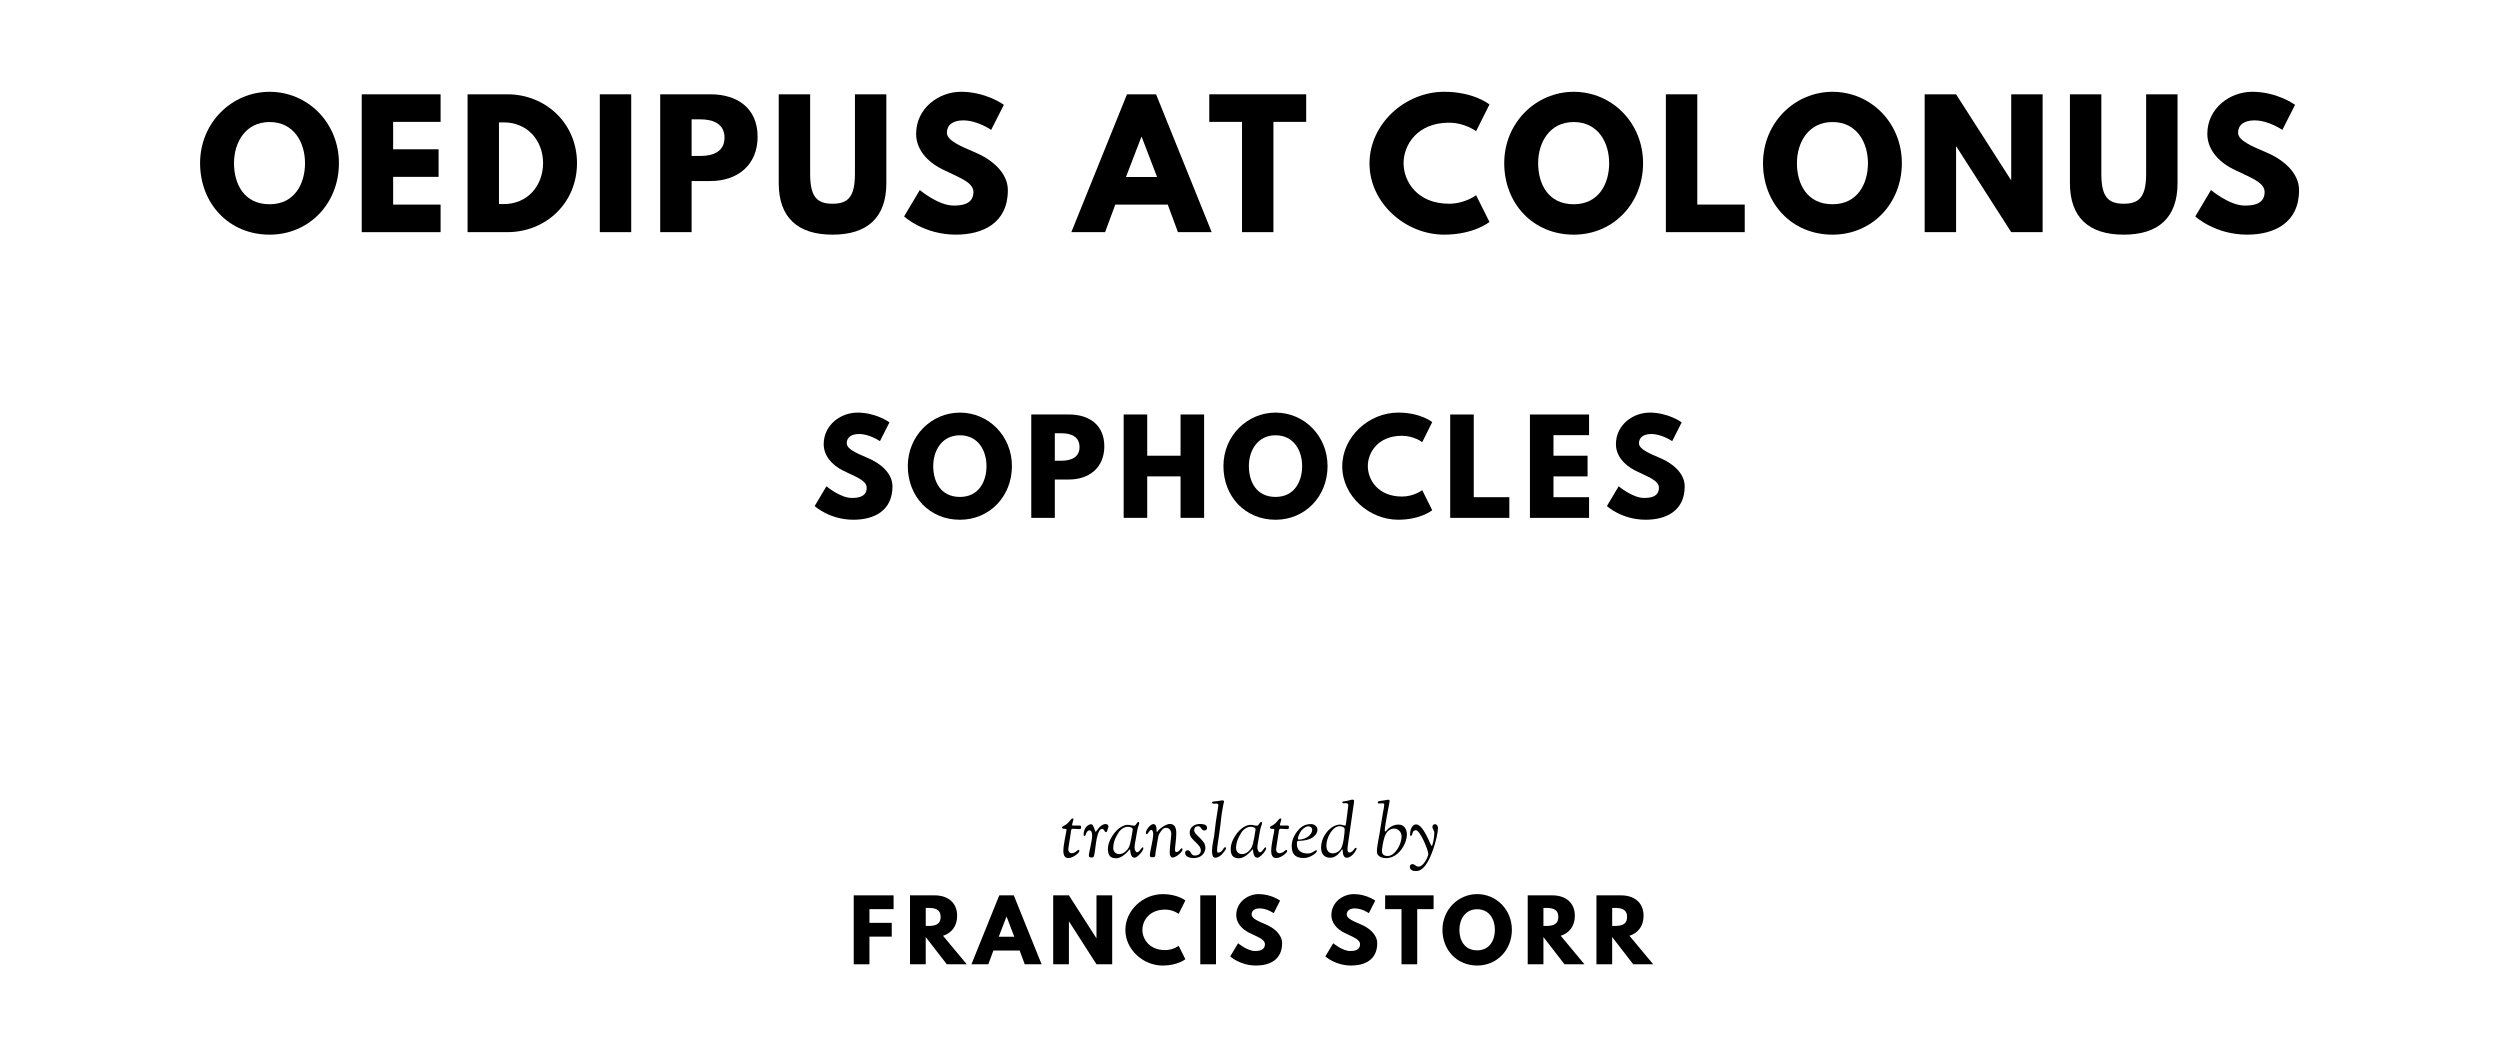
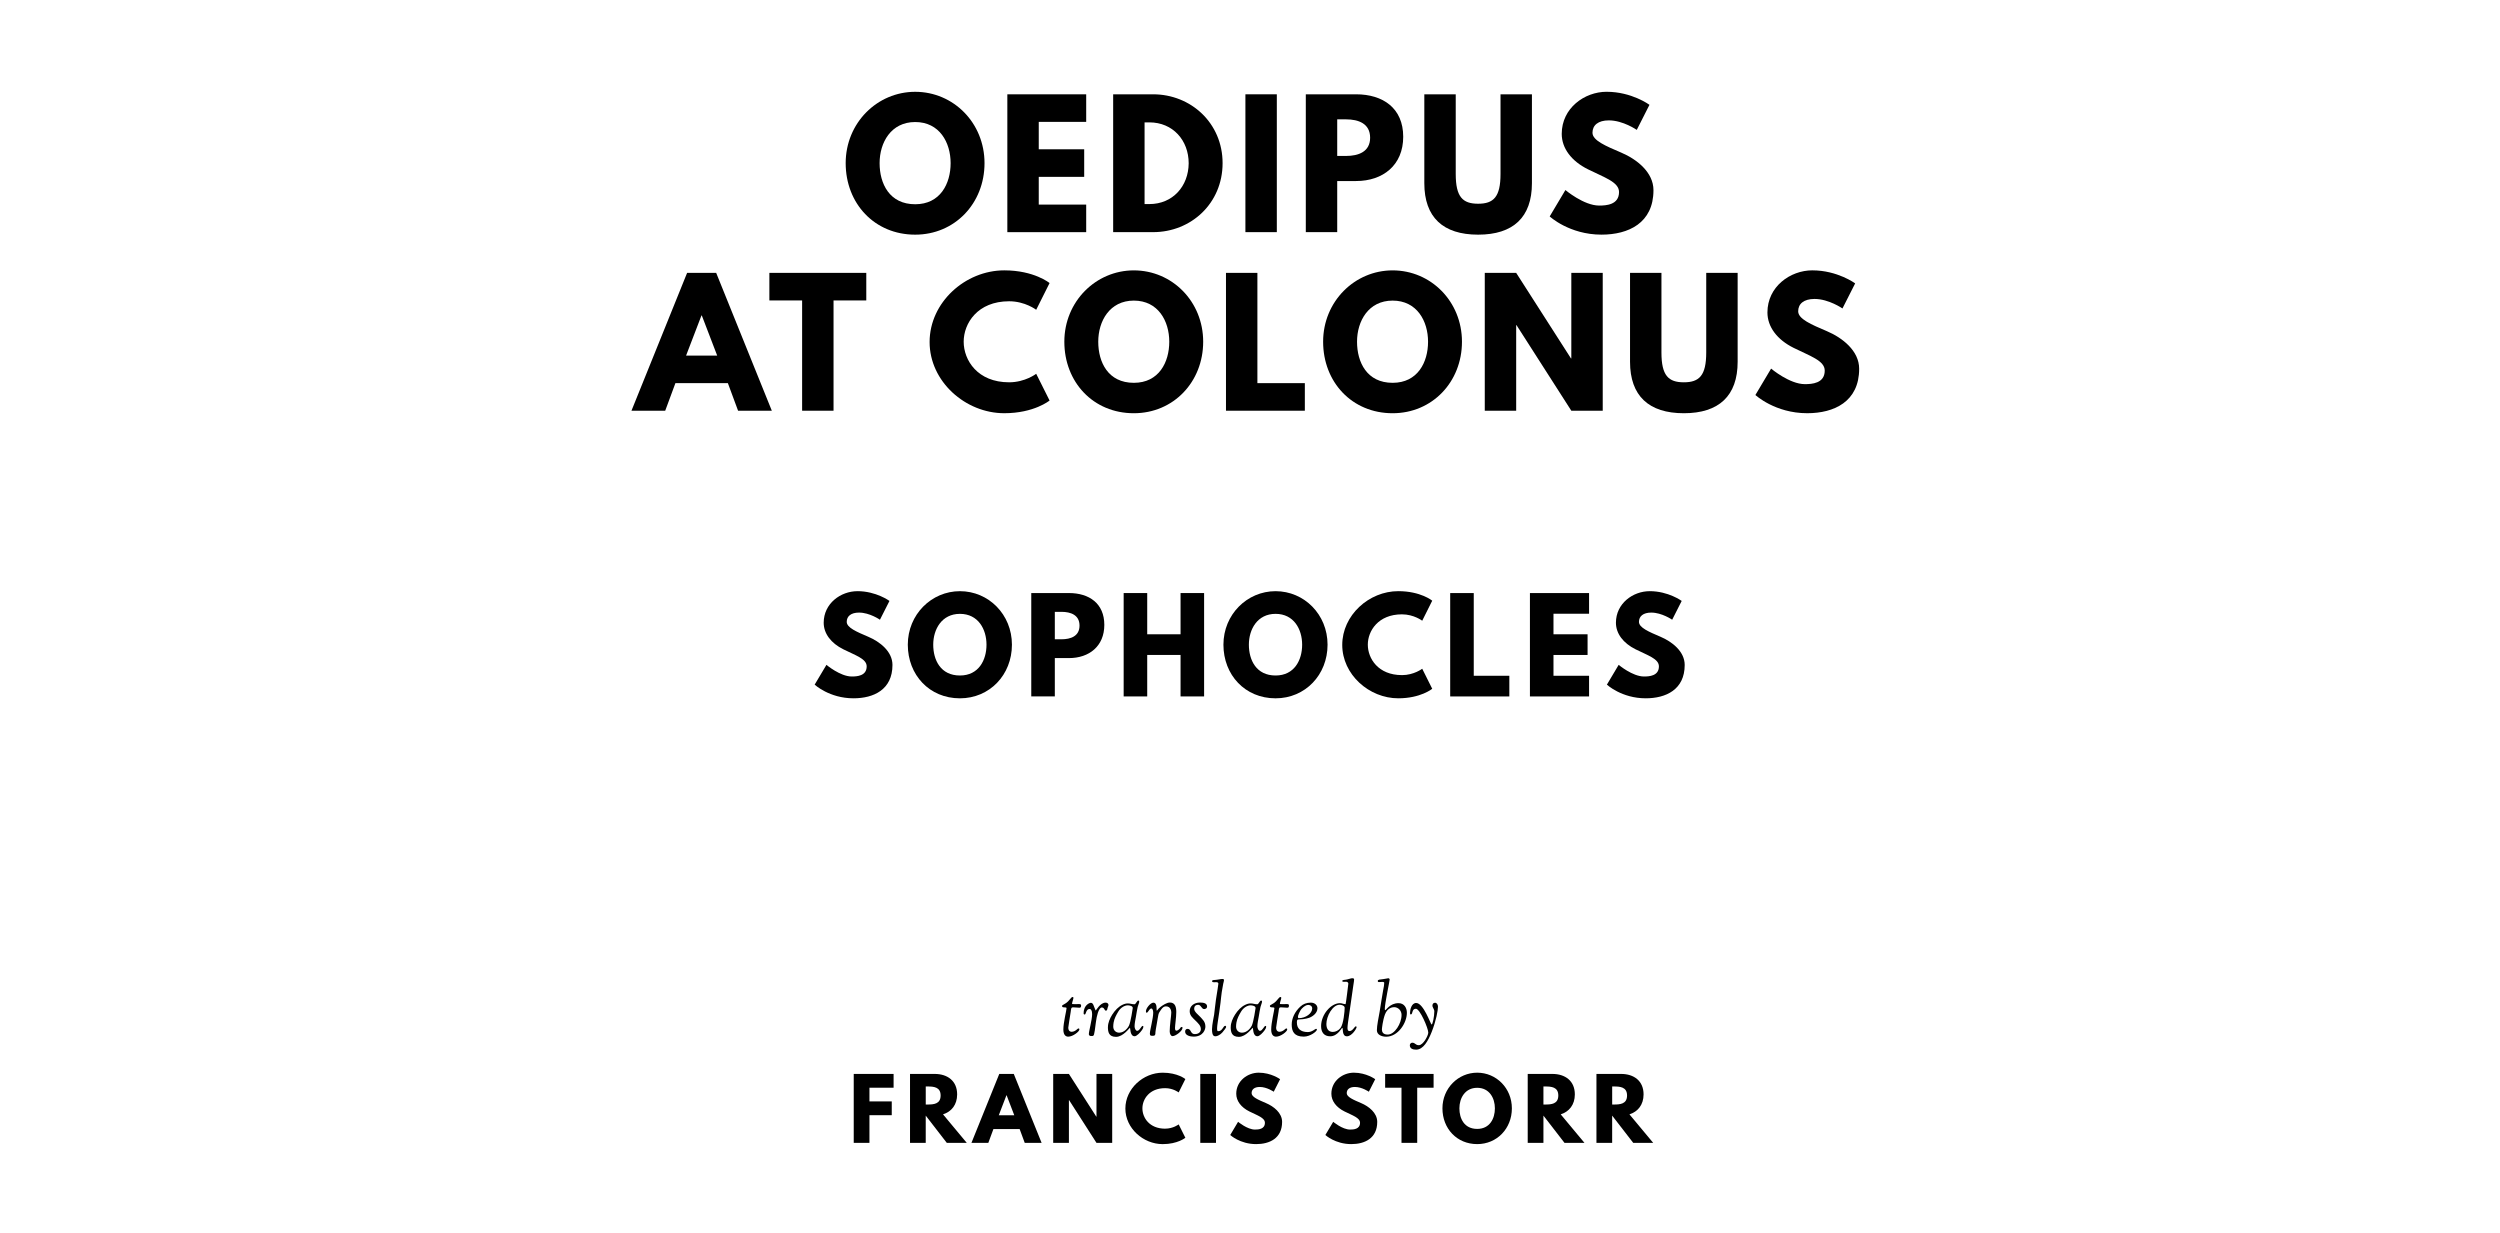
- <svg xmlns="http://www.w3.org/2000/svg" version="1.1" viewBox="0 0 1400 590">
-   <g aria-label="OEDIPUS AT COLONUS">
-     <path d="M112.05,91.36c0.00-22.55,17.68-39.95,38.92-39.95c21.43,0.00,38.83,17.40,38.83,39.95s-16.65,40.05-38.83,40.05c-22.83,0.00-38.92-17.50-38.92-40.05z  M131.04,91.36c0.00,11.51,5.52,23.02,19.93,23.02c14.04,0.00,19.84-11.51,19.84-23.02s-6.18-23.02-19.84-23.02c-13.57,0.00-19.93,11.51-19.93,23.02z" />
-     <path d="M246.73,52.81l0.00,15.44l-26.57,0.00l0.00,15.35l25.45,0.00l0.00,15.44l-25.45,0.00l0.00,15.53l26.57,0.00l0.00,15.44l-44.16,0.00l0.00-77.19l44.16,0.00z" />
-     <path d="M261.84,52.81l22.36,0.00c21.15,0.00,38.92,16.09,38.92,38.55c0.00,22.55-17.68,38.64-38.92,38.64l-22.36,0.00l0.00-77.19z  M279.43,114.28l2.71,0.00c13.01,0.00,21.89-9.92,21.99-22.83c0.00-12.91-8.89-22.92-21.99-22.92l-2.71,0.00l0.00,45.75z" />
-     <path d="M353.48,52.81l0.00,77.19l-17.59,0.00l0.00-77.19l17.59,0.00z" />
-     <path d="M369.71,52.81l28.16,0.00c15.06,0.00,26.39,7.77,26.39,23.77c0.00,15.91-11.32,24.80-26.39,24.80l-10.57,0.00l0.00,28.63l-17.59,0.00l0.00-77.19z  M387.30,87.33l4.96,0.00c6.92,0.00,13.47-2.34,13.47-10.20c0.00-7.95-6.55-10.29-13.47-10.29l-4.96,0.00l0.00,20.49z" />
-     <path d="M496.35,52.81l0.00,49.78c0.00,19.09-10.48,28.82-30.13,28.82s-30.13-9.73-30.13-28.82l0.00-49.78l17.59,0.00l0.00,44.63c0.00,12.91,3.93,16.65,12.54,16.65s12.54-3.74,12.54-16.65l0.00-44.63l17.59,0.00z" />
-     <path d="M538.21,51.40c14.04,0.00,23.95,7.30,23.95,7.30l-7.11,14.04s-7.67-5.33-15.63-5.33c-5.99,0.00-9.17,2.71-9.17,6.92c0.00,4.30,7.30,7.39,16.09,11.13c8.61,3.65,18.06,10.95,18.06,21.05c0.00,18.43-14.04,24.89-29.10,24.89c-18.06,0.00-29.01-10.20-29.01-10.20l8.80-14.78s10.29,8.70,18.90,8.70c3.84,0.00,11.13-0.37,11.13-7.58c0.00-5.61-8.23-8.14-17.40-12.73c-9.26-4.58-14.69-11.79-14.69-19.84c0.00-14.41,12.73-23.58,25.17-23.58z" />
-     <path d="M647.39,52.81l31.16,77.19l-18.90,0.00l-5.71-15.44l-29.38,0.00l-5.71,15.44l-18.90,0.00l31.16-77.19l16.28,0.00z  M647.96,99.12l-8.61-22.46l-0.19,0.00l-8.61,22.46l17.40,0.00z" />
-     <path d="M677.19,68.25l0.00-15.44l54.27,0.00l0.00,15.44l-18.34,0.00l0.00,61.75l-17.59,0.00l0.00-61.75l-18.34,0.00z" />
-     <path d="M811.45,114.09c8.98,0.00,15.16-4.77,15.16-4.77l7.49,14.97s-8.61,7.11-25.36,7.11c-21.80,0.00-41.82-17.78-41.82-39.86c0.00-22.18,19.93-40.14,41.82-40.14c16.75,0.00,25.36,7.11,25.36,7.11l-7.49,14.97s-6.18-4.77-15.16-4.77c-17.68,0.00-25.45,12.35-25.45,22.64c0.00,10.39,7.77,22.74,25.45,22.74z" />
-     <path d="M842.37,91.36c0.00-22.55,17.68-39.95,38.92-39.95c21.43,0.00,38.83,17.40,38.83,39.95s-16.65,40.05-38.83,40.05c-22.83,0.00-38.92-17.50-38.92-40.05z  M861.36,91.36c0.00,11.51,5.52,23.02,19.93,23.02c14.04,0.00,19.84-11.51,19.84-23.02s-6.18-23.02-19.84-23.02c-13.57,0.00-19.93,11.51-19.93,23.02z" />
-     <path d="M950.48,52.81l0.00,61.75l26.57,0.00l0.00,15.44l-44.16,0.00l0.00-77.19l17.59,0.00z" />
-     <path d="M987.29,91.36c0.00-22.55,17.68-39.95,38.92-39.95c21.43,0.00,38.83,17.40,38.83,39.95s-16.65,40.05-38.83,40.05c-22.83,0.00-38.92-17.50-38.92-40.05z  M1006.28,91.36c0.00,11.51,5.52,23.02,19.93,23.02c14.04,0.00,19.84-11.51,19.84-23.02s-6.18-23.02-19.84-23.02c-13.57,0.00-19.93,11.51-19.93,23.02z" />
-     <path d="M1095.40,82.09l0.00,47.91l-17.59,0.00l0.00-77.19l17.59,0.00l30.69,47.91l0.19,0.00l0.00-47.91l17.59,0.00l0.00,77.19l-17.59,0.00l-30.69-47.91l-0.19,0.00z" />
-     <path d="M1219.42,52.81l0.00,49.78c0.00,19.09-10.48,28.82-30.13,28.82s-30.13-9.73-30.13-28.82l0.00-49.78l17.59,0.00l0.00,44.63c0.00,12.91,3.93,16.65,12.54,16.65s12.54-3.74,12.54-16.65l0.00-44.63l17.59,0.00z" />
-     <path d="M1261.28,51.40c14.04,0.00,23.95,7.30,23.95,7.30l-7.11,14.04s-7.67-5.33-15.63-5.33c-5.99,0.00-9.17,2.71-9.17,6.92c0.00,4.30,7.30,7.39,16.09,11.13c8.61,3.65,18.06,10.95,18.06,21.05c0.00,18.43-14.04,24.89-29.10,24.89c-18.06,0.00-29.01-10.20-29.01-10.20l8.80-14.78s10.29,8.70,18.90,8.70c3.84,0.00,11.13-0.37,11.13-7.58c0.00-5.61-8.23-8.14-17.40-12.73c-9.26-4.58-14.69-11.79-14.69-19.84c0.00-14.41,12.73-23.58,25.17-23.58z" />
+ <svg xmlns="http://www.w3.org/2000/svg" version="1.1" viewBox="0 0 1400 690">
+   <g aria-label="OEDIPUS">
+     <path d="M473.58,91.36c0.00-22.55,17.68-39.95,38.92-39.95c21.43,0.00,38.83,17.40,38.83,39.95s-16.65,40.05-38.83,40.05c-22.83,0.00-38.92-17.50-38.92-40.05z  M492.58,91.36c0.00,11.51,5.52,23.02,19.93,23.02c14.04,0.00,19.84-11.51,19.84-23.02s-6.18-23.02-19.84-23.02c-13.57,0.00-19.93,11.51-19.93,23.02z" />
+     <path d="M608.27,52.81l0.00,15.44l-26.57,0.00l0.00,15.35l25.45,0.00l0.00,15.44l-25.45,0.00l0.00,15.53l26.57,0.00l0.00,15.44l-44.16,0.00l0.00-77.19l44.16,0.00z" />
+     <path d="M623.37,52.81l22.36,0.00c21.15,0.00,38.92,16.09,38.92,38.55c0.00,22.55-17.68,38.64-38.92,38.64l-22.36,0.00l0.00-77.19z  M640.96,114.28l2.71,0.00c13.01,0.00,21.89-9.92,21.99-22.83c0.00-12.91-8.89-22.92-21.99-22.92l-2.71,0.00l0.00,45.75z" />
+     <path d="M715.02,52.81l0.00,77.19l-17.59,0.00l0.00-77.19l17.59,0.00z" />
+     <path d="M731.25,52.81l28.16,0.00c15.06,0.00,26.39,7.77,26.39,23.77c0.00,15.91-11.32,24.80-26.39,24.80l-10.57,0.00l0.00,28.63l-17.59,0.00l0.00-77.19z  M748.84,87.33l4.96,0.00c6.92,0.00,13.47-2.34,13.47-10.20c0.00-7.95-6.55-10.29-13.47-10.29l-4.96,0.00l0.00,20.49z" />
+     <path d="M857.88,52.81l0.00,49.78c0.00,19.09-10.48,28.82-30.13,28.82s-30.13-9.73-30.13-28.82l0.00-49.78l17.59,0.00l0.00,44.63c0.00,12.91,3.93,16.65,12.54,16.65s12.54-3.74,12.54-16.65l0.00-44.63l17.59,0.00z" />
+     <path d="M899.75,51.40c14.04,0.00,23.95,7.30,23.95,7.30l-7.11,14.04s-7.67-5.33-15.63-5.33c-5.99,0.00-9.17,2.71-9.17,6.92c0.00,4.30,7.30,7.39,16.09,11.13c8.61,3.65,18.06,10.95,18.06,21.05c0.00,18.43-14.04,24.89-29.10,24.89c-18.06,0.00-29.01-10.20-29.01-10.20l8.80-14.78s10.29,8.70,18.90,8.70c3.84,0.00,11.13-0.37,11.13-7.58c0.00-5.61-8.23-8.14-17.40-12.73c-9.26-4.58-14.69-11.79-14.69-19.84c0.00-14.41,12.73-23.58,25.17-23.58z" />
+   </g>
+   <g aria-label="AT COLONUS">
+     <path d="M401.06,152.81l31.16,77.19l-18.90,0.00l-5.71-15.44l-29.38,0.00l-5.71,15.44l-18.90,0.00l31.16-77.19l16.28,0.00z  M401.62,199.12l-8.61-22.46l-0.19,0.00l-8.61,22.46l17.40,0.00z" />
+     <path d="M430.85,168.25l0.00-15.44l54.27,0.00l0.00,15.44l-18.34,0.00l0.00,61.75l-17.59,0.00l0.00-61.75l-18.34,0.00z" />
+     <path d="M565.11,214.09c8.98,0.00,15.16-4.77,15.16-4.77l7.49,14.97s-8.61,7.11-25.36,7.11c-21.80,0.00-41.82-17.78-41.82-39.86c0.00-22.18,19.93-40.14,41.82-40.14c16.75,0.00,25.36,7.11,25.36,7.11l-7.49,14.97s-6.18-4.77-15.16-4.77c-17.68,0.00-25.45,12.35-25.45,22.64c0.00,10.39,7.77,22.74,25.45,22.74z" />
+     <path d="M596.03,191.36c0.00-22.55,17.68-39.95,38.92-39.95c21.43,0.00,38.83,17.40,38.83,39.95s-16.65,40.05-38.83,40.05c-22.83,0.00-38.92-17.50-38.92-40.05z  M615.02,191.36c0.00,11.51,5.52,23.02,19.93,23.02c14.04,0.00,19.84-11.51,19.84-23.02s-6.18-23.02-19.84-23.02c-13.57,0.00-19.93,11.51-19.93,23.02z" />
+     <path d="M704.14,152.81l0.00,61.75l26.57,0.00l0.00,15.44l-44.16,0.00l0.00-77.19l17.59,0.00z" />
+     <path d="M740.95,191.36c0.00-22.55,17.68-39.95,38.92-39.95c21.43,0.00,38.83,17.40,38.83,39.95s-16.65,40.05-38.83,40.05c-22.83,0.00-38.92-17.50-38.92-40.05z  M759.94,191.36c0.00,11.51,5.52,23.02,19.93,23.02c14.04,0.00,19.84-11.51,19.84-23.02s-6.18-23.02-19.84-23.02c-13.57,0.00-19.93,11.51-19.93,23.02z" />
+     <path d="M849.06,182.09l0.00,47.91l-17.59,0.00l0.00-77.19l17.59,0.00l30.69,47.91l0.19,0.00l0.00-47.91l17.59,0.00l0.00,77.19l-17.59,0.00l-30.69-47.91l-0.19,0.00z" />
+     <path d="M973.08,152.81l0.00,49.78c0.00,19.09-10.48,28.82-30.13,28.82s-30.13-9.73-30.13-28.82l0.00-49.78l17.59,0.00l0.00,44.63c0.00,12.91,3.93,16.65,12.54,16.65s12.54-3.74,12.54-16.65l0.00-44.63l17.59,0.00z" />
+     <path d="M1014.94,151.40c14.04,0.00,23.95,7.30,23.95,7.30l-7.11,14.04s-7.67-5.33-15.63-5.33c-5.99,0.00-9.17,2.71-9.17,6.92c0.00,4.30,7.30,7.39,16.09,11.13c8.61,3.65,18.06,10.95,18.06,21.05c0.00,18.43-14.04,24.89-29.10,24.89c-18.06,0.00-29.01-10.20-29.01-10.20l8.80-14.78s10.29,8.70,18.90,8.70c3.84,0.00,11.13-0.37,11.13-7.58c0.00-5.61-8.23-8.14-17.40-12.73c-9.26-4.58-14.69-11.79-14.69-19.84c0.00-14.41,12.73-23.58,25.17-23.58z" />
  </g>
  <g aria-label="SOPHOCLES">
-     <path d="M480.14,231.05c10.53,0.00,17.96,5.47,17.96,5.47l-5.33,10.53s-5.75-4.00-11.72-4.00c-4.49,0.00-6.88,2.04-6.88,5.19c0.00,3.23,5.47,5.54,12.07,8.35c6.46,2.74,13.54,8.21,13.54,15.79c0.00,13.82-10.53,18.67-21.82,18.67c-13.54,0.00-21.75-7.65-21.75-7.65l6.60-11.09s7.72,6.53,14.18,6.53c2.88,0.00,8.35-0.28,8.35-5.68c0.00-4.21-6.18-6.11-13.05-9.54c-6.95-3.44-11.02-8.84-11.02-14.88c0.00-10.81,9.54-17.68,18.88-17.68z" />
-     <path d="M508.37,261.02c0.00-16.91,13.26-29.96,29.19-29.96c16.07,0.00,29.12,13.05,29.12,29.96s-12.49,30.04-29.12,30.04c-17.12,0.00-29.19-13.12-29.19-30.04z  M522.61,261.02c0.00,8.63,4.14,17.26,14.95,17.26c10.53,0.00,14.88-8.63,14.88-17.26s-4.63-17.26-14.88-17.26c-10.18,0.00-14.95,8.63-14.95,17.26z" />
-     <path d="M577.51,232.11l21.12,0.00c11.30,0.00,19.79,5.82,19.79,17.82c0.00,11.93-8.49,18.60-19.79,18.60l-7.93,0.00l0.00,21.47l-13.19,0.00l0.00-57.89z  M590.70,258.00l3.72,0.00c5.19,0.00,10.11-1.75,10.11-7.65c0.00-5.96-4.91-7.72-10.11-7.72l-3.72,0.00l0.00,15.37z" />
-     <path d="M642.44,266.77l0.00,23.23l-13.19,0.00l0.00-57.89l13.19,0.00l0.00,23.09l18.67,0.00l0.00-23.09l13.19,0.00l0.00,57.89l-13.19,0.00l0.00-23.23l-18.67,0.00z" />
-     <path d="M685.12,261.02c0.00-16.91,13.26-29.96,29.19-29.96c16.07,0.00,29.12,13.05,29.12,29.96s-12.49,30.04-29.12,30.04c-17.12,0.00-29.19-13.12-29.19-30.04z  M699.37,261.02c0.00,8.63,4.14,17.26,14.95,17.26c10.53,0.00,14.88-8.63,14.88-17.26s-4.63-17.26-14.88-17.26c-10.18,0.00-14.95,8.63-14.95,17.26z" />
-     <path d="M785.07,278.07c6.74,0.00,11.37-3.58,11.37-3.58l5.61,11.23s-6.46,5.33-19.02,5.33c-16.35,0.00-31.37-13.33-31.37-29.89c0.00-16.63,14.95-30.11,31.37-30.11c12.56,0.00,19.02,5.33,19.02,5.33l-5.61,11.23s-4.63-3.58-11.37-3.58c-13.26,0.00-19.09,9.26-19.09,16.98c0.00,7.79,5.82,17.05,19.09,17.05z" />
-     <path d="M825.30,232.11l0.00,46.32l19.93,0.00l0.00,11.58l-33.12,0.00l0.00-57.89l13.19,0.00z" />
-     <path d="M889.88,232.11l0.00,11.58l-19.93,0.00l0.00,11.51l19.09,0.00l0.00,11.58l-19.09,0.00l0.00,11.65l19.93,0.00l0.00,11.58l-33.12,0.00l0.00-57.89l33.12,0.00z" />
-     <path d="M923.79,231.05c10.53,0.00,17.96,5.47,17.96,5.47l-5.33,10.53s-5.75-4.00-11.72-4.00c-4.49,0.00-6.88,2.04-6.88,5.19c0.00,3.23,5.47,5.54,12.07,8.35c6.46,2.74,13.54,8.21,13.54,15.79c0.00,13.82-10.53,18.67-21.82,18.67c-13.54,0.00-21.75-7.65-21.75-7.65l6.60-11.09s7.72,6.53,14.18,6.53c2.88,0.00,8.35-0.28,8.35-5.68c0.00-4.21-6.18-6.11-13.05-9.54c-6.95-3.44-11.02-8.84-11.02-14.88c0.00-10.81,9.54-17.68,18.88-17.68z" />
+     <path d="M480.14,331.05c10.53,0.00,17.96,5.47,17.96,5.47l-5.33,10.53s-5.75-4.00-11.72-4.00c-4.49,0.00-6.88,2.04-6.88,5.19c0.00,3.23,5.47,5.54,12.07,8.35c6.46,2.74,13.54,8.21,13.54,15.79c0.00,13.82-10.53,18.67-21.82,18.67c-13.54,0.00-21.75-7.65-21.75-7.65l6.60-11.09s7.72,6.53,14.18,6.53c2.88,0.00,8.35-0.28,8.35-5.68c0.00-4.21-6.18-6.11-13.05-9.54c-6.95-3.44-11.02-8.84-11.02-14.88c0.00-10.81,9.54-17.68,18.88-17.68z" />
+     <path d="M508.37,361.02c0.00-16.91,13.26-29.96,29.19-29.96c16.07,0.00,29.12,13.05,29.12,29.96s-12.49,30.04-29.12,30.04c-17.12,0.00-29.19-13.12-29.19-30.04z  M522.61,361.02c0.00,8.63,4.14,17.26,14.95,17.26c10.53,0.00,14.88-8.63,14.88-17.26s-4.63-17.26-14.88-17.26c-10.18,0.00-14.95,8.63-14.95,17.26z" />
+     <path d="M577.51,332.11l21.12,0.00c11.30,0.00,19.79,5.82,19.79,17.82c0.00,11.93-8.49,18.60-19.79,18.60l-7.93,0.00l0.00,21.47l-13.19,0.00l0.00-57.89z  M590.70,358.00l3.72,0.00c5.19,0.00,10.11-1.75,10.11-7.65c0.00-5.96-4.91-7.72-10.11-7.72l-3.72,0.00l0.00,15.37z" />
+     <path d="M642.44,366.77l0.00,23.23l-13.19,0.00l0.00-57.89l13.19,0.00l0.00,23.09l18.67,0.00l0.00-23.09l13.19,0.00l0.00,57.89l-13.19,0.00l0.00-23.23l-18.67,0.00z" />
+     <path d="M685.12,361.02c0.00-16.91,13.26-29.96,29.19-29.96c16.07,0.00,29.12,13.05,29.12,29.96s-12.49,30.04-29.12,30.04c-17.12,0.00-29.19-13.12-29.19-30.04z  M699.37,361.02c0.00,8.63,4.14,17.26,14.95,17.26c10.53,0.00,14.88-8.63,14.88-17.26s-4.63-17.26-14.88-17.26c-10.18,0.00-14.95,8.63-14.95,17.26z" />
+     <path d="M785.07,378.07c6.74,0.00,11.37-3.58,11.37-3.58l5.61,11.23s-6.46,5.33-19.02,5.33c-16.35,0.00-31.37-13.33-31.37-29.89c0.00-16.63,14.95-30.11,31.37-30.11c12.56,0.00,19.02,5.33,19.02,5.33l-5.61,11.23s-4.63-3.58-11.37-3.58c-13.26,0.00-19.09,9.26-19.09,16.98c0.00,7.79,5.82,17.05,19.09,17.05z" />
+     <path d="M825.30,332.11l0.00,46.32l19.93,0.00l0.00,11.58l-33.12,0.00l0.00-57.89l13.19,0.00z" />
+     <path d="M889.88,332.11l0.00,11.58l-19.93,0.00l0.00,11.51l19.09,0.00l0.00,11.58l-19.09,0.00l0.00,11.65l19.93,0.00l0.00,11.58l-33.12,0.00l0.00-57.89l33.12,0.00z" />
+     <path d="M923.79,331.05c10.53,0.00,17.96,5.47,17.96,5.47l-5.33,10.53s-5.75-4.00-11.72-4.00c-4.49,0.00-6.88,2.04-6.88,5.19c0.00,3.23,5.47,5.54,12.07,8.35c6.46,2.74,13.54,8.21,13.54,15.79c0.00,13.82-10.53,18.67-21.82,18.67c-13.54,0.00-21.75-7.65-21.75-7.65l6.60-11.09s7.72,6.53,14.18,6.53c2.88,0.00,8.35-0.28,8.35-5.68c0.00-4.21-6.18-6.11-13.05-9.54c-6.95-3.44-11.02-8.84-11.02-14.88c0.00-10.81,9.54-17.68,18.88-17.68z" />
  </g>
  <g aria-label="translated by">
-     <path d="M594.73,463.42c0.00-0.85,1.62-0.81,3.49-2.76c1.70-1.79,1.79-2.34,2.47-2.34c0.21,0.00,0.43,0.13,0.43,0.51c0.00,0.55-0.77,2.55-0.77,3.19c0.00,0.26,0.09,0.30,1.49,0.30c1.66,0.00,2.00-0.04,2.47-0.04c0.89,0.00,1.11,0.30,1.11,0.81c0.00,0.98-0.26,1.23-1.02,1.23c-0.68,0.00-2.51-0.21-3.44-0.21c-1.23,0.00-1.11,0.77-1.36,2.51c-0.38,2.64-1.36,8.16-1.36,8.84c0.00,2.25,1.57,2.34,1.74,2.34c2.34,0.00,3.32-1.87,4.00-1.87c0.13,0.00,0.47,0.00,0.47,0.60c0.00,1.11-3.61,4.00-6.25,4.00c-1.15,0.00-2.72-0.68-2.72-4.00c0.00-3.91,1.79-10.80,1.79-11.94c0.00-0.89-2.51,0.04-2.51-1.15z" />
-     <path d="M606.84,467.42c0.00-4.85,3.61-5.87,4.00-5.87c0.89,0.00,1.32,0.81,1.57,1.49c1.06,2.76,1.11,2.81,1.19,2.81c0.30,0.00,2.42-4.38,5.57-4.38c1.11,0.00,1.57,0.72,1.57,1.32c0.00,0.55-0.34,1.11-0.47,1.57c-0.09,0.30-0.17,1.62-0.94,1.62c-0.94,0.00-0.77-1.79-2.30-1.79c-1.91,0.00-2.98,5.57-3.19,7.35l-0.21,1.40c-0.94,7.23-0.85,7.23-2.38,7.23l-0.21,0.00c-0.43,0.00-1.28-0.09-1.28-1.11c0.00-1.70,1.83-7.95,1.83-11.14c0.00-2.13-0.68-2.89-1.45-2.89c-1.74,0.00-2.08,2.55-2.34,2.85c-0.13,0.13-0.26,0.26-0.47,0.26c-0.17,0.00-0.51-0.13-0.51-0.72z" />
-     <path d="M620.45,475.15c0.00-2.38,1.06-4.80,2.38-6.93c1.53-2.42,3.49-4.46,5.74-5.53c1.15-0.55,2.00-0.77,3.10-0.77c1.32,0.00,2.21,0.47,3.61,0.47c0.85,0.00,1.36-2.08,2.21-2.08c0.26,0.00,0.47,0.17,0.47,0.64c0.00,0.68-0.55,1.70-0.85,2.93c-0.38,1.57-0.64,3.53-0.98,5.44c-0.34,1.87-0.77,3.83-0.77,5.44c0.00,1.11,0.64,2.51,1.45,2.51c1.40,0.00,2.30-2.76,3.10-2.76c0.34,0.00,0.38,0.30,0.38,0.47c0.00,0.43-0.21,1.06-0.77,1.83c-1.06,1.53-2.98,3.49-4.12,3.49c-2.72,0.00-2.34-4.76-2.64-4.76c-0.21,0.00-3.74,5.10-7.78,5.10s-4.55-2.72-4.55-5.48z  M623.42,474.90c0.00,2.13,1.53,3.40,3.32,3.40c3.06,0.00,5.06-3.06,5.44-3.83c1.02-2.04,2.17-9.86,2.17-9.99c0.00-1.19-1.91-1.49-2.81-1.49c-1.74,0.00-4.00,1.28-5.27,3.44c-1.23,2.04-2.25,3.95-2.64,6.16c-0.13,0.77-0.21,1.53-0.21,2.30z" />
-     <path d="M641.70,466.35c0.00-1.66,2.55-4.85,4.17-4.85c2.47,0.00,1.57,4.46,1.96,4.46c0.26,0.00,0.55-0.94,2.13-2.13c1.15-0.89,3.40-2.42,5.19-2.42c2.98,0.00,3.57,2.64,3.57,5.31c0.00,2.98-0.72,7.48-0.72,8.93c0.00,1.19,0.34,1.53,0.81,1.53c0.72,0.00,1.70-0.94,1.70-0.94c0.51-0.64,0.68-1.15,1.32-1.15c0.30,0.00,0.38,0.26,0.38,0.51c0.00,1.66-3.74,4.63-5.61,4.63c-0.85,0.00-1.57-1.19-1.57-2.68c0.00-3.23,0.89-8.93,0.89-10.50c0.00-0.68-0.21-3.49-2.98-3.49c-0.98,0.00-1.79,0.47-2.76,1.87c-1.83,2.59-1.32,2.21-2.34,7.69c-1.06,5.74-0.77,5.23-0.85,5.82c-0.13,0.94-0.47,1.11-1.57,1.11c-1.15,0.00-1.49-0.09-1.49-1.32c0.00-1.79,1.87-8.37,1.87-11.65c0.00-1.49-0.55-2.34-0.98-2.34c-1.32,0.00-1.79,2.38-2.72,2.38c-0.30,0.00-0.38-0.34-0.38-0.81z" />
-     <path d="M663.68,477.70c0.00-1.32,0.85-1.53,1.36-1.53c2.17,0.00,1.45,2.93,4.04,2.93c3.10,0.00,3.40-2.21,3.40-2.72c0.00-2.00-1.40-3.23-2.93-4.76c-1.70-1.74-3.32-2.85-3.32-5.40c0.00-2.85,2.47-4.80,5.78-4.80c2.30,0.00,3.95,0.55,3.95,2.21c0.00,1.32-1.40,1.45-1.62,1.45c-1.53,0.00-1.70-2.38-3.36-2.38c-1.62,0.00-2.25,0.98-2.25,2.25c0.00,1.62,2.34,3.36,3.36,4.46c1.32,1.49,2.93,2.68,2.93,5.53c0.00,1.53-1.19,5.57-6.63,5.57c-1.66,0.00-4.72-0.55-4.72-2.81z" />
-     <path d="M678.72,476.34c0.00-2.42,1.11-7.44,1.19-8.12c0.38-2.68,0.60-5.70,1.02-8.42c0.72-4.59,1.36-8.42,1.36-8.93s-0.43-0.85-1.06-0.85s-0.72,0.04-1.23,0.04c-0.85,0.00-1.23-0.13-1.23-0.60c0.00-0.21,0.09-0.55,0.64-0.60c3.10-0.21,4.04-0.64,5.14-0.64c0.68,0.00,0.89,0.26,0.89,0.68c0.00,0.60-0.30,1.15-0.43,1.96c-1.57,8.25-0.85,6.67-2.21,15.81c-0.72,5.02-1.23,7.69-1.23,9.14s0.13,1.66,0.68,1.66c2.34,0.00,2.76-3.02,3.87-3.02c0.30,0.00,0.51,0.26,0.51,0.68s-1.11,1.87-2.13,3.06c-1.11,1.28-2.89,2.13-3.70,2.13c-0.85,0.00-2.08,0.00-2.08-4.00z" />
-     <path d="M689.22,475.15c0.00-2.38,1.06-4.80,2.38-6.93c1.53-2.42,3.49-4.46,5.74-5.53c1.15-0.55,2.00-0.77,3.10-0.77c1.32,0.00,2.21,0.47,3.61,0.47c0.85,0.00,1.36-2.08,2.21-2.08c0.26,0.00,0.47,0.17,0.47,0.64c0.00,0.68-0.55,1.70-0.85,2.93c-0.38,1.57-0.64,3.53-0.98,5.44c-0.34,1.87-0.77,3.83-0.77,5.44c0.00,1.11,0.64,2.51,1.45,2.51c1.40,0.00,2.30-2.76,3.10-2.76c0.34,0.00,0.38,0.30,0.38,0.47c0.00,0.43-0.21,1.06-0.77,1.83c-1.06,1.53-2.98,3.49-4.12,3.49c-2.72,0.00-2.34-4.76-2.64-4.76c-0.21,0.00-3.74,5.10-7.78,5.10s-4.55-2.72-4.55-5.48z  M692.20,474.90c0.00,2.13,1.53,3.40,3.32,3.40c3.06,0.00,5.06-3.06,5.44-3.83c1.02-2.04,2.17-9.86,2.17-9.99c0.00-1.19-1.91-1.49-2.81-1.49c-1.74,0.00-4.00,1.28-5.27,3.44c-1.23,2.04-2.25,3.95-2.64,6.16c-0.13,0.77-0.21,1.53-0.21,2.30z" />
-     <path d="M711.12,463.42c0.00-0.85,1.62-0.81,3.49-2.76c1.70-1.79,1.79-2.34,2.47-2.34c0.21,0.00,0.43,0.13,0.43,0.51c0.00,0.55-0.77,2.55-0.77,3.19c0.00,0.26,0.09,0.30,1.49,0.30c1.66,0.00,2.00-0.04,2.47-0.04c0.89,0.00,1.11,0.30,1.11,0.81c0.00,0.98-0.26,1.23-1.02,1.23c-0.68,0.00-2.51-0.21-3.44-0.21c-1.23,0.00-1.11,0.77-1.36,2.51c-0.38,2.64-1.36,8.16-1.36,8.84c0.00,2.25,1.57,2.34,1.74,2.34c2.34,0.00,3.32-1.87,4.00-1.87c0.13,0.00,0.47,0.00,0.47,0.60c0.00,1.11-3.61,4.00-6.25,4.00c-1.15,0.00-2.72-0.68-2.72-4.00c0.00-3.91,1.79-10.80,1.79-11.94c0.00-0.89-2.51,0.04-2.51-1.15z" />
-     <path d="M723.36,473.75c0.00-3.66,1.87-7.31,4.80-10.03c1.57-1.49,3.53-2.25,5.91-2.25c2.00,0.00,3.70,1.28,3.70,3.15c0.00,3.06-3.32,4.80-4.12,5.14c-0.38,0.17-2.68,1.11-6.67,1.15c-0.60,0.00-0.72,0.64-0.72,1.74c0.00,3.19,1.91,5.31,6.12,5.31c2.42,0.00,4.12-1.83,4.59-1.83c0.34,0.00,0.51,0.17,0.51,0.43c0.00,0.98-3.70,3.95-7.40,3.95c-5.40,0.00-6.72-2.98-6.72-6.76z  M726.84,469.33c0.00,0.30,0.09,0.85,0.38,0.85c4.12,0.00,7.61-2.76,7.61-5.44c0.00-1.62-1.53-2.00-2.25-2.00c-1.06,0.00-2.38,0.85-3.49,2.00c-1.28,1.32-2.25,4.04-2.25,4.59z" />
-     <path d="M739.81,474.69c0.00-6.59,5.53-12.92,10.58-12.92c1.11,0.00,1.96,0.55,3.15,0.55c0.13,0.00,1.53-11.18,1.53-11.48c0.00-0.64-0.60-1.06-1.23-1.06c-0.47,0.00-1.45,0.04-1.49,0.04c-0.43,0.00-0.68-0.17-0.68-0.47c0.00-0.72,1.49-0.55,2.68-0.85c2.38-0.60,2.13-0.68,3.27-0.68c0.38,0.00,0.68,0.34,0.68,0.72c0.00,1.11-0.43,2.47-2.81,19.85c-0.47,3.23-0.89,5.91-0.89,7.18c0.00,0.94,0.13,1.83,1.11,1.83c1.87,0.00,2.85-2.64,3.53-2.64c0.34,0.00,0.47,0.21,0.47,0.38c0.00,0.89-2.68,5.19-5.44,5.19c-2.98,0.00-2.00-4.76-2.59-4.76c-0.38,0.00-2.55,4.76-6.76,4.76c-3.61,0.00-5.10-2.47-5.10-5.65z  M742.78,473.50c0.00,2.47,1.02,4.38,3.61,4.38c1.53,0.00,3.19-0.81,4.29-2.21c1.70-2.13,2.34-9.61,2.34-11.31c0.00-1.15-1.70-1.70-2.85-1.70c-3.91,0.00-7.40,6.38-7.40,10.84z" />
-     <path d="M771.05,476.98c0.00-2.72,0.98-7.14,1.57-10.58c0.77-4.42,1.28-8.54,1.91-11.69c0.38-1.83,0.64-3.32,0.64-4.34c0.00-0.21-0.21-0.51-1.06-0.51c-0.64,0.00-1.11,0.09-1.74,0.09c-0.47,0.00-0.81,0.00-0.81-0.60c0.00-0.85,1.19-0.81,3.15-1.06c1.66-0.21,2.42-0.47,2.68-0.47c0.47,0.00,0.81,0.30,0.81,0.77c0.00,0.77-2.72,13.43-2.72,16.49c0.00,0.30,0.13,0.64,0.21,0.64c0.60,0.00,2.59-3.95,7.48-3.95c3.19,0.00,4.68,2.64,4.68,5.40c0.00,5.78-5.02,13.39-11.60,13.39c-2.51,0.00-5.19-1.11-5.19-3.57z  M773.86,476.47c0.00,1.45,0.64,2.89,3.27,2.89c3.83,0.00,7.74-6.12,7.74-11.01c0.00-2.38-1.83-4.34-4.17-4.34c-1.02,0.00-3.78,0.43-5.14,4.12c-1.23,3.36-1.70,7.91-1.70,8.33z" />
-     <path d="M789.50,485.31c0.00-0.72,0.64-1.40,1.36-1.40c1.70,0.00,1.74,1.40,3.70,1.40c2.47,0.00,5.27-5.44,5.27-7.06c0.00-2.38-4.68-13.35-6.93-13.35c-2.47,0.00-1.57,3.19-2.85,3.19c-0.26,0.00-0.43-0.21-0.43-0.94c0.00-1.79,0.85-5.48,3.44-5.48c4.12,0.00,8.16,12.07,8.63,12.07c0.60,0.00,1.53-4.55,1.53-7.40c0.00-1.23-1.06-2.08-1.06-3.23c0.00-0.77,0.43-1.57,1.45-1.57c0.94,0.00,1.66,0.94,1.66,2.25c0.00,1.91-1.02,7.78-3.53,14.11c-2.00,5.06-4.72,9.90-8.71,9.90c-1.83,0.00-3.53-0.55-3.53-2.51z" />
+     <path d="M594.73,563.42c0.00-0.85,1.62-0.81,3.49-2.76c1.70-1.79,1.79-2.34,2.47-2.34c0.21,0.00,0.43,0.13,0.43,0.51c0.00,0.55-0.77,2.55-0.77,3.19c0.00,0.26,0.09,0.30,1.49,0.30c1.66,0.00,2.00-0.04,2.47-0.04c0.89,0.00,1.11,0.30,1.11,0.81c0.00,0.98-0.26,1.23-1.02,1.23c-0.68,0.00-2.51-0.21-3.44-0.21c-1.23,0.00-1.11,0.77-1.36,2.51c-0.38,2.64-1.36,8.16-1.36,8.84c0.00,2.25,1.57,2.34,1.74,2.34c2.34,0.00,3.32-1.87,4.00-1.87c0.13,0.00,0.47,0.00,0.47,0.60c0.00,1.11-3.61,4.00-6.25,4.00c-1.15,0.00-2.72-0.68-2.72-4.00c0.00-3.91,1.79-10.80,1.79-11.94c0.00-0.89-2.51,0.04-2.51-1.15z" />
+     <path d="M606.84,567.42c0.00-4.85,3.61-5.87,4.00-5.87c0.89,0.00,1.32,0.81,1.57,1.49c1.06,2.76,1.11,2.81,1.19,2.81c0.30,0.00,2.42-4.38,5.57-4.38c1.11,0.00,1.57,0.72,1.57,1.32c0.00,0.55-0.34,1.11-0.47,1.57c-0.09,0.30-0.17,1.62-0.94,1.62c-0.94,0.00-0.77-1.79-2.30-1.79c-1.91,0.00-2.98,5.57-3.19,7.35l-0.21,1.40c-0.94,7.23-0.85,7.23-2.38,7.23l-0.21,0.00c-0.43,0.00-1.28-0.09-1.28-1.11c0.00-1.70,1.83-7.95,1.83-11.14c0.00-2.13-0.68-2.89-1.45-2.89c-1.74,0.00-2.08,2.55-2.34,2.85c-0.13,0.13-0.26,0.26-0.47,0.26c-0.17,0.00-0.51-0.13-0.51-0.72z" />
+     <path d="M620.45,575.15c0.00-2.38,1.06-4.80,2.38-6.93c1.53-2.42,3.49-4.46,5.74-5.53c1.15-0.55,2.00-0.77,3.10-0.77c1.32,0.00,2.21,0.47,3.61,0.47c0.85,0.00,1.36-2.08,2.21-2.08c0.26,0.00,0.47,0.17,0.47,0.64c0.00,0.68-0.55,1.70-0.85,2.93c-0.38,1.57-0.64,3.53-0.98,5.44c-0.34,1.87-0.77,3.83-0.77,5.44c0.00,1.11,0.64,2.51,1.45,2.51c1.40,0.00,2.30-2.76,3.10-2.76c0.34,0.00,0.38,0.30,0.38,0.47c0.00,0.43-0.21,1.06-0.77,1.83c-1.06,1.53-2.98,3.49-4.12,3.49c-2.72,0.00-2.34-4.76-2.64-4.76c-0.21,0.00-3.74,5.10-7.78,5.10s-4.55-2.72-4.55-5.48z  M623.42,574.90c0.00,2.13,1.53,3.40,3.32,3.40c3.06,0.00,5.06-3.06,5.44-3.83c1.02-2.04,2.17-9.86,2.17-9.99c0.00-1.19-1.91-1.49-2.81-1.49c-1.74,0.00-4.00,1.28-5.27,3.44c-1.23,2.04-2.25,3.95-2.64,6.16c-0.13,0.77-0.21,1.53-0.21,2.30z" />
+     <path d="M641.70,566.35c0.00-1.66,2.55-4.85,4.17-4.85c2.47,0.00,1.57,4.46,1.96,4.46c0.26,0.00,0.55-0.94,2.13-2.13c1.15-0.89,3.40-2.42,5.19-2.42c2.98,0.00,3.57,2.64,3.57,5.31c0.00,2.98-0.72,7.48-0.72,8.93c0.00,1.19,0.34,1.53,0.81,1.53c0.72,0.00,1.70-0.94,1.70-0.94c0.51-0.64,0.68-1.15,1.32-1.15c0.30,0.00,0.38,0.26,0.38,0.51c0.00,1.66-3.74,4.63-5.61,4.63c-0.85,0.00-1.57-1.19-1.57-2.68c0.00-3.23,0.89-8.93,0.89-10.50c0.00-0.68-0.21-3.49-2.98-3.49c-0.98,0.00-1.79,0.47-2.76,1.87c-1.83,2.59-1.32,2.21-2.34,7.69c-1.06,5.74-0.77,5.23-0.85,5.82c-0.13,0.94-0.47,1.11-1.57,1.11c-1.15,0.00-1.49-0.09-1.49-1.32c0.00-1.79,1.87-8.37,1.87-11.65c0.00-1.49-0.55-2.34-0.98-2.34c-1.32,0.00-1.79,2.38-2.72,2.38c-0.30,0.00-0.38-0.34-0.38-0.81z" />
+     <path d="M663.68,577.70c0.00-1.32,0.85-1.53,1.36-1.53c2.17,0.00,1.45,2.93,4.04,2.93c3.10,0.00,3.40-2.21,3.40-2.72c0.00-2.00-1.40-3.23-2.93-4.76c-1.70-1.74-3.32-2.85-3.32-5.40c0.00-2.85,2.47-4.80,5.78-4.80c2.30,0.00,3.95,0.55,3.95,2.21c0.00,1.32-1.40,1.45-1.62,1.45c-1.53,0.00-1.70-2.38-3.36-2.38c-1.62,0.00-2.25,0.98-2.25,2.25c0.00,1.62,2.34,3.36,3.36,4.46c1.32,1.49,2.93,2.68,2.93,5.53c0.00,1.53-1.19,5.57-6.63,5.57c-1.66,0.00-4.72-0.55-4.72-2.81z" />
+     <path d="M678.72,576.34c0.00-2.42,1.11-7.44,1.19-8.12c0.38-2.68,0.60-5.70,1.02-8.42c0.72-4.59,1.36-8.42,1.36-8.93s-0.43-0.85-1.06-0.85s-0.72,0.04-1.23,0.04c-0.85,0.00-1.23-0.13-1.23-0.60c0.00-0.21,0.09-0.55,0.64-0.60c3.10-0.21,4.04-0.64,5.14-0.64c0.68,0.00,0.89,0.26,0.89,0.68c0.00,0.60-0.30,1.15-0.43,1.96c-1.57,8.25-0.85,6.67-2.21,15.81c-0.72,5.02-1.23,7.69-1.23,9.14s0.13,1.66,0.68,1.66c2.34,0.00,2.76-3.02,3.87-3.02c0.30,0.00,0.51,0.26,0.51,0.68s-1.11,1.87-2.13,3.06c-1.11,1.28-2.89,2.13-3.70,2.13c-0.85,0.00-2.08,0.00-2.08-4.00z" />
+     <path d="M689.22,575.15c0.00-2.38,1.06-4.80,2.38-6.93c1.53-2.42,3.49-4.46,5.74-5.53c1.15-0.55,2.00-0.77,3.10-0.77c1.32,0.00,2.21,0.47,3.61,0.47c0.85,0.00,1.36-2.08,2.21-2.08c0.26,0.00,0.47,0.17,0.47,0.64c0.00,0.68-0.55,1.70-0.85,2.93c-0.38,1.57-0.64,3.53-0.98,5.44c-0.34,1.87-0.77,3.83-0.77,5.44c0.00,1.11,0.64,2.51,1.45,2.51c1.40,0.00,2.30-2.76,3.10-2.76c0.34,0.00,0.38,0.30,0.38,0.47c0.00,0.43-0.21,1.06-0.77,1.83c-1.06,1.53-2.98,3.49-4.12,3.49c-2.72,0.00-2.34-4.76-2.64-4.76c-0.21,0.00-3.74,5.10-7.78,5.10s-4.55-2.72-4.55-5.48z  M692.20,574.90c0.00,2.13,1.53,3.40,3.32,3.40c3.06,0.00,5.06-3.06,5.44-3.83c1.02-2.04,2.17-9.86,2.17-9.99c0.00-1.19-1.91-1.49-2.81-1.49c-1.74,0.00-4.00,1.28-5.27,3.44c-1.23,2.04-2.25,3.95-2.64,6.16c-0.13,0.77-0.21,1.53-0.21,2.30z" />
+     <path d="M711.12,563.42c0.00-0.85,1.62-0.81,3.49-2.76c1.70-1.79,1.79-2.34,2.47-2.34c0.21,0.00,0.43,0.13,0.43,0.51c0.00,0.55-0.77,2.55-0.77,3.19c0.00,0.26,0.09,0.30,1.49,0.30c1.66,0.00,2.00-0.04,2.47-0.04c0.89,0.00,1.11,0.30,1.11,0.81c0.00,0.98-0.26,1.23-1.02,1.23c-0.68,0.00-2.51-0.21-3.44-0.21c-1.23,0.00-1.11,0.77-1.36,2.51c-0.38,2.64-1.36,8.16-1.36,8.84c0.00,2.25,1.57,2.34,1.74,2.34c2.34,0.00,3.32-1.87,4.00-1.87c0.13,0.00,0.47,0.00,0.47,0.60c0.00,1.11-3.61,4.00-6.25,4.00c-1.15,0.00-2.72-0.68-2.72-4.00c0.00-3.91,1.79-10.80,1.79-11.94c0.00-0.89-2.51,0.04-2.51-1.15z" />
+     <path d="M723.36,573.75c0.00-3.66,1.87-7.31,4.80-10.03c1.57-1.49,3.53-2.25,5.91-2.25c2.00,0.00,3.70,1.28,3.70,3.15c0.00,3.06-3.32,4.80-4.12,5.14c-0.38,0.17-2.68,1.11-6.67,1.15c-0.60,0.00-0.72,0.64-0.72,1.74c0.00,3.19,1.91,5.31,6.12,5.31c2.42,0.00,4.12-1.83,4.59-1.83c0.34,0.00,0.51,0.17,0.51,0.43c0.00,0.98-3.70,3.95-7.40,3.95c-5.40,0.00-6.72-2.98-6.72-6.76z  M726.84,569.33c0.00,0.30,0.09,0.85,0.38,0.85c4.12,0.00,7.61-2.76,7.61-5.44c0.00-1.62-1.53-2.00-2.25-2.00c-1.06,0.00-2.38,0.85-3.49,2.00c-1.28,1.32-2.25,4.04-2.25,4.59z" />
+     <path d="M739.81,574.69c0.00-6.59,5.53-12.92,10.58-12.92c1.11,0.00,1.96,0.55,3.15,0.55c0.13,0.00,1.53-11.18,1.53-11.48c0.00-0.64-0.60-1.06-1.23-1.06c-0.47,0.00-1.45,0.04-1.49,0.04c-0.43,0.00-0.68-0.17-0.68-0.47c0.00-0.72,1.49-0.55,2.68-0.85c2.38-0.60,2.13-0.68,3.27-0.68c0.38,0.00,0.68,0.34,0.68,0.72c0.00,1.11-0.43,2.47-2.81,19.85c-0.47,3.23-0.89,5.91-0.89,7.18c0.00,0.94,0.13,1.83,1.11,1.83c1.87,0.00,2.85-2.64,3.53-2.64c0.34,0.00,0.47,0.21,0.47,0.38c0.00,0.89-2.68,5.19-5.44,5.19c-2.98,0.00-2.00-4.76-2.59-4.76c-0.38,0.00-2.55,4.76-6.76,4.76c-3.61,0.00-5.10-2.47-5.10-5.65z  M742.78,573.50c0.00,2.47,1.02,4.38,3.61,4.38c1.53,0.00,3.19-0.81,4.29-2.21c1.70-2.13,2.34-9.61,2.34-11.31c0.00-1.15-1.70-1.70-2.85-1.70c-3.91,0.00-7.40,6.38-7.40,10.84z" />
+     <path d="M771.05,576.98c0.00-2.72,0.98-7.14,1.57-10.58c0.77-4.42,1.28-8.54,1.91-11.69c0.38-1.83,0.64-3.32,0.64-4.34c0.00-0.21-0.21-0.51-1.06-0.51c-0.64,0.00-1.11,0.09-1.74,0.09c-0.47,0.00-0.81,0.00-0.81-0.60c0.00-0.85,1.19-0.81,3.15-1.06c1.66-0.21,2.42-0.47,2.68-0.47c0.47,0.00,0.81,0.30,0.81,0.77c0.00,0.77-2.72,13.43-2.72,16.49c0.00,0.30,0.13,0.64,0.21,0.64c0.60,0.00,2.59-3.95,7.48-3.95c3.19,0.00,4.68,2.64,4.68,5.40c0.00,5.78-5.02,13.39-11.60,13.39c-2.51,0.00-5.19-1.11-5.19-3.57z  M773.86,576.47c0.00,1.45,0.64,2.89,3.27,2.89c3.83,0.00,7.74-6.12,7.74-11.01c0.00-2.38-1.83-4.34-4.17-4.34c-1.02,0.00-3.78,0.43-5.14,4.12c-1.23,3.36-1.70,7.91-1.70,8.33z" />
+     <path d="M789.50,585.31c0.00-0.72,0.64-1.40,1.36-1.40c1.70,0.00,1.74,1.40,3.70,1.40c2.47,0.00,5.27-5.44,5.27-7.06c0.00-2.38-4.68-13.35-6.93-13.35c-2.47,0.00-1.57,3.19-2.85,3.19c-0.26,0.00-0.43-0.21-0.43-0.94c0.00-1.79,0.85-5.48,3.44-5.48c4.12,0.00,8.16,12.07,8.63,12.07c0.60,0.00,1.53-4.55,1.53-7.40c0.00-1.23-1.06-2.08-1.06-3.23c0.00-0.77,0.43-1.57,1.45-1.57c0.94,0.00,1.66,0.94,1.66,2.25c0.00,1.91-1.02,7.78-3.53,14.11c-2.00,5.06-4.72,9.90-8.71,9.90c-1.83,0.00-3.53-0.55-3.53-2.51z" />
  </g>
  <g aria-label="FRANCIS STORR">
-     <path d="M500.41,501.40l0.00,7.72l-13.52,0.00l0.00,7.67l12.49,0.00l0.00,7.72l-12.49,0.00l0.00,15.49l-8.80,0.00l0.00-38.60l22.32,0.00z" />
-     <path d="M509.62,501.40l13.80,0.00c7.16,0.00,12.58,3.88,12.58,11.46c0.00,5.80-3.18,9.68-7.91,11.18l13.29,15.95l-11.18,0.00l-11.79-15.25l0.00,15.25l-8.80,0.00l0.00-38.60z  M518.42,518.53l1.03,0.00c3.32,0.00,7.30-0.23,7.30-5.05s-3.98-5.05-7.30-5.05l-1.03,0.00l0.00,10.11z" />
-     <path d="M567.72,501.40l15.58,38.60l-9.45,0.00l-2.85-7.72l-14.69,0.00l-2.85,7.72l-9.45,0.00l15.58-38.60l8.14,0.00z  M568.00,524.56l-4.30-11.23l-0.09,0.00l-4.30,11.23l8.70,0.00z" />
-     <path d="M598.59,516.05l0.00,23.95l-8.80,0.00l0.00-38.60l8.80,0.00l15.35,23.95l0.09,0.00l0.00-23.95l8.80,0.00l0.00,38.60l-8.80,0.00l-15.35-23.95l-0.09,0.00z" />
-     <path d="M652.48,532.05c4.49,0.00,7.58-2.39,7.58-2.39l3.74,7.49s-4.30,3.56-12.68,3.56c-10.90,0.00-20.91-8.89-20.91-19.93c0.00-11.09,9.96-20.07,20.91-20.07c8.37,0.00,12.68,3.56,12.68,3.56l-3.74,7.49s-3.09-2.39-7.58-2.39c-8.84,0.00-12.73,6.18-12.73,11.32c0.00,5.19,3.88,11.37,12.73,11.37z" />
-     <path d="M680.96,501.40l0.00,38.60l-8.80,0.00l0.00-38.60l8.80,0.00z" />
-     <path d="M704.87,500.70c7.02,0.00,11.98,3.65,11.98,3.65l-3.56,7.02s-3.84-2.67-7.81-2.67c-2.99,0.00-4.58,1.36-4.58,3.46c0.00,2.15,3.65,3.70,8.05,5.57c4.30,1.82,9.03,5.47,9.03,10.53c0.00,9.22-7.02,12.44-14.55,12.44c-9.03,0.00-14.50-5.10-14.50-5.10l4.40-7.39s5.15,4.35,9.45,4.35c1.92,0.00,5.57-0.19,5.57-3.79c0.00-2.81-4.12-4.07-8.70-6.36c-4.63-2.29-7.35-5.89-7.35-9.92c0.00-7.20,6.36-11.79,12.58-11.79z" />
-     <path d="M758.14,500.70c7.02,0.00,11.98,3.65,11.98,3.65l-3.56,7.02s-3.84-2.67-7.81-2.67c-2.99,0.00-4.58,1.36-4.58,3.46c0.00,2.15,3.65,3.70,8.05,5.57c4.30,1.82,9.03,5.47,9.03,10.53c0.00,9.22-7.02,12.44-14.55,12.44c-9.03,0.00-14.50-5.10-14.50-5.10l4.40-7.39s5.15,4.35,9.45,4.35c1.92,0.00,5.57-0.19,5.57-3.79c0.00-2.81-4.12-4.07-8.70-6.36c-4.63-2.29-7.35-5.89-7.35-9.92c0.00-7.20,6.36-11.79,12.58-11.79z" />
-     <path d="M775.68,509.12l0.00-7.72l27.13,0.00l0.00,7.72l-9.17,0.00l0.00,30.88l-8.80,0.00l0.00-30.88l-9.17,0.00z" />
-     <path d="M807.77,520.68c0.00-11.27,8.84-19.98,19.46-19.98c10.71,0.00,19.42,8.70,19.42,19.98s-8.33,20.02-19.42,20.02c-11.42,0.00-19.46-8.75-19.46-20.02z  M817.26,520.68c0.00,5.75,2.76,11.51,9.96,11.51c7.02,0.00,9.92-5.75,9.92-11.51s-3.09-11.51-9.92-11.51c-6.78,0.00-9.96,5.75-9.96,11.51z" />
-     <path d="M855.53,501.40l13.80,0.00c7.16,0.00,12.58,3.88,12.58,11.46c0.00,5.80-3.18,9.68-7.91,11.18l13.29,15.95l-11.18,0.00l-11.79-15.25l0.00,15.25l-8.80,0.00l0.00-38.60z  M864.32,518.53l1.03,0.00c3.32,0.00,7.30-0.23,7.30-5.05s-3.98-5.05-7.30-5.05l-1.03,0.00l0.00,10.11z" />
-     <path d="M894.02,501.40l13.80,0.00c7.16,0.00,12.58,3.88,12.58,11.46c0.00,5.80-3.18,9.68-7.91,11.18l13.29,15.95l-11.18,0.00l-11.79-15.25l0.00,15.25l-8.80,0.00l0.00-38.60z  M902.82,518.53l1.03,0.00c3.32,0.00,7.30-0.23,7.30-5.05s-3.98-5.05-7.30-5.05l-1.03,0.00l0.00,10.11z" />
+     <path d="M500.41,601.40l0.00,7.72l-13.52,0.00l0.00,7.67l12.49,0.00l0.00,7.72l-12.49,0.00l0.00,15.49l-8.80,0.00l0.00-38.60l22.32,0.00z" />
+     <path d="M509.62,601.40l13.80,0.00c7.16,0.00,12.58,3.88,12.58,11.46c0.00,5.80-3.18,9.68-7.91,11.18l13.29,15.95l-11.18,0.00l-11.79-15.25l0.00,15.25l-8.80,0.00l0.00-38.60z  M518.42,618.53l1.03,0.00c3.32,0.00,7.30-0.23,7.30-5.05s-3.98-5.05-7.30-5.05l-1.03,0.00l0.00,10.11z" />
+     <path d="M567.72,601.40l15.58,38.60l-9.45,0.00l-2.85-7.72l-14.69,0.00l-2.85,7.72l-9.45,0.00l15.58-38.60l8.14,0.00z  M568.00,624.56l-4.30-11.23l-0.09,0.00l-4.30,11.23l8.70,0.00z" />
+     <path d="M598.59,616.05l0.00,23.95l-8.80,0.00l0.00-38.60l8.80,0.00l15.35,23.95l0.09,0.00l0.00-23.95l8.80,0.00l0.00,38.60l-8.80,0.00l-15.35-23.95l-0.09,0.00z" />
+     <path d="M652.48,632.05c4.49,0.00,7.58-2.39,7.58-2.39l3.74,7.49s-4.30,3.56-12.68,3.56c-10.90,0.00-20.91-8.89-20.91-19.93c0.00-11.09,9.96-20.07,20.91-20.07c8.37,0.00,12.68,3.56,12.68,3.56l-3.74,7.49s-3.09-2.39-7.58-2.39c-8.84,0.00-12.73,6.18-12.73,11.32c0.00,5.19,3.88,11.37,12.73,11.37z" />
+     <path d="M680.96,601.40l0.00,38.60l-8.80,0.00l0.00-38.60l8.80,0.00z" />
+     <path d="M704.87,600.70c7.02,0.00,11.98,3.65,11.98,3.65l-3.56,7.02s-3.84-2.67-7.81-2.67c-2.99,0.00-4.58,1.36-4.58,3.46c0.00,2.15,3.65,3.70,8.05,5.57c4.30,1.82,9.03,5.47,9.03,10.53c0.00,9.22-7.02,12.44-14.55,12.44c-9.03,0.00-14.50-5.10-14.50-5.10l4.40-7.39s5.15,4.35,9.45,4.35c1.92,0.00,5.57-0.19,5.57-3.79c0.00-2.81-4.12-4.07-8.70-6.36c-4.63-2.29-7.35-5.89-7.35-9.92c0.00-7.20,6.36-11.79,12.58-11.79z" />
+     <path d="M758.14,600.70c7.02,0.00,11.98,3.65,11.98,3.65l-3.56,7.02s-3.84-2.67-7.81-2.67c-2.99,0.00-4.58,1.36-4.58,3.46c0.00,2.15,3.65,3.70,8.05,5.57c4.30,1.82,9.03,5.47,9.03,10.53c0.00,9.22-7.02,12.44-14.55,12.44c-9.03,0.00-14.50-5.10-14.50-5.10l4.40-7.39s5.15,4.35,9.45,4.35c1.92,0.00,5.57-0.19,5.57-3.79c0.00-2.81-4.12-4.07-8.70-6.36c-4.63-2.29-7.35-5.89-7.35-9.92c0.00-7.20,6.36-11.79,12.58-11.79z" />
+     <path d="M775.68,609.12l0.00-7.72l27.13,0.00l0.00,7.72l-9.17,0.00l0.00,30.88l-8.80,0.00l0.00-30.88l-9.17,0.00z" />
+     <path d="M807.77,620.68c0.00-11.27,8.84-19.98,19.46-19.98c10.71,0.00,19.42,8.70,19.42,19.98s-8.33,20.02-19.42,20.02c-11.42,0.00-19.46-8.75-19.46-20.02z  M817.26,620.68c0.00,5.75,2.76,11.51,9.96,11.51c7.02,0.00,9.92-5.75,9.92-11.51s-3.09-11.51-9.92-11.51c-6.78,0.00-9.96,5.75-9.96,11.51z" />
+     <path d="M855.53,601.40l13.80,0.00c7.16,0.00,12.58,3.88,12.58,11.46c0.00,5.80-3.18,9.68-7.91,11.18l13.29,15.95l-11.18,0.00l-11.79-15.25l0.00,15.25l-8.80,0.00l0.00-38.60z  M864.32,618.53l1.03,0.00c3.32,0.00,7.30-0.23,7.30-5.05s-3.98-5.05-7.30-5.05l-1.03,0.00l0.00,10.11z" />
+     <path d="M894.02,601.40l13.80,0.00c7.16,0.00,12.58,3.88,12.58,11.46c0.00,5.80-3.18,9.68-7.91,11.18l13.29,15.95l-11.18,0.00l-11.79-15.25l0.00,15.25l-8.80,0.00l0.00-38.60z  M902.82,618.53l1.03,0.00c3.32,0.00,7.30-0.23,7.30-5.05s-3.98-5.05-7.30-5.05l-1.03,0.00l0.00,10.11z" />
  </g>
</svg>
